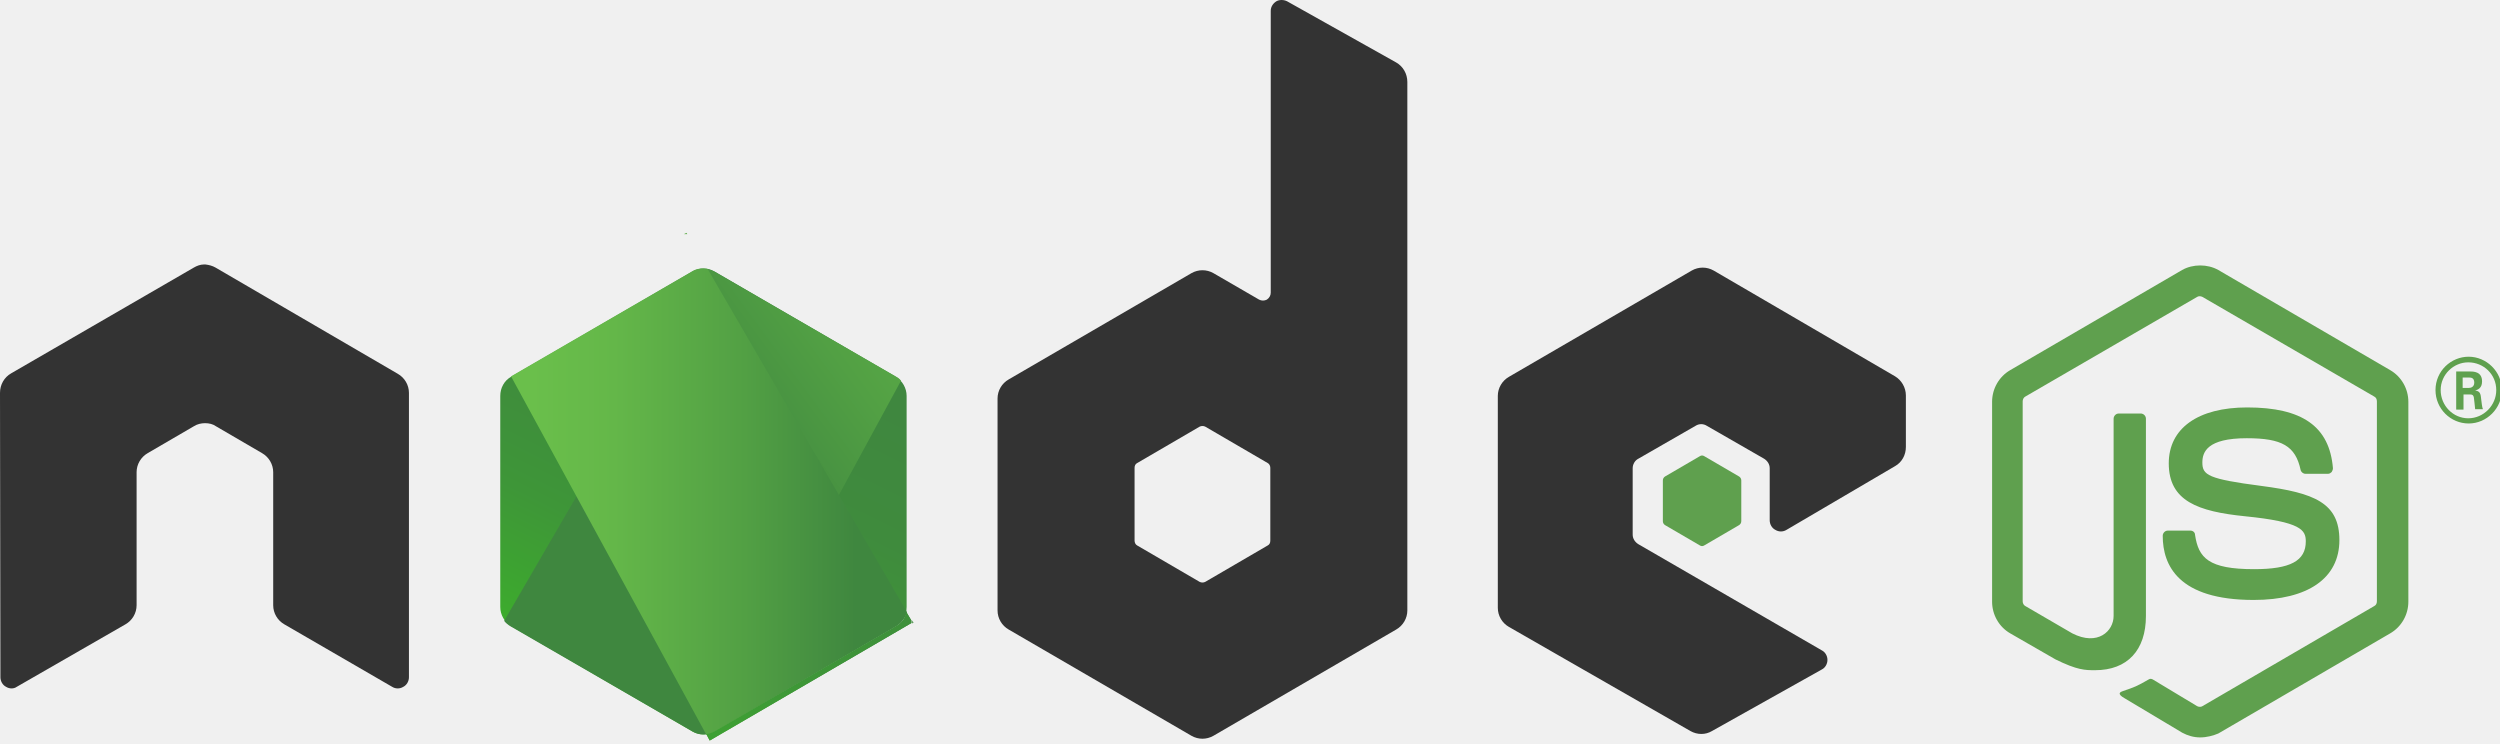
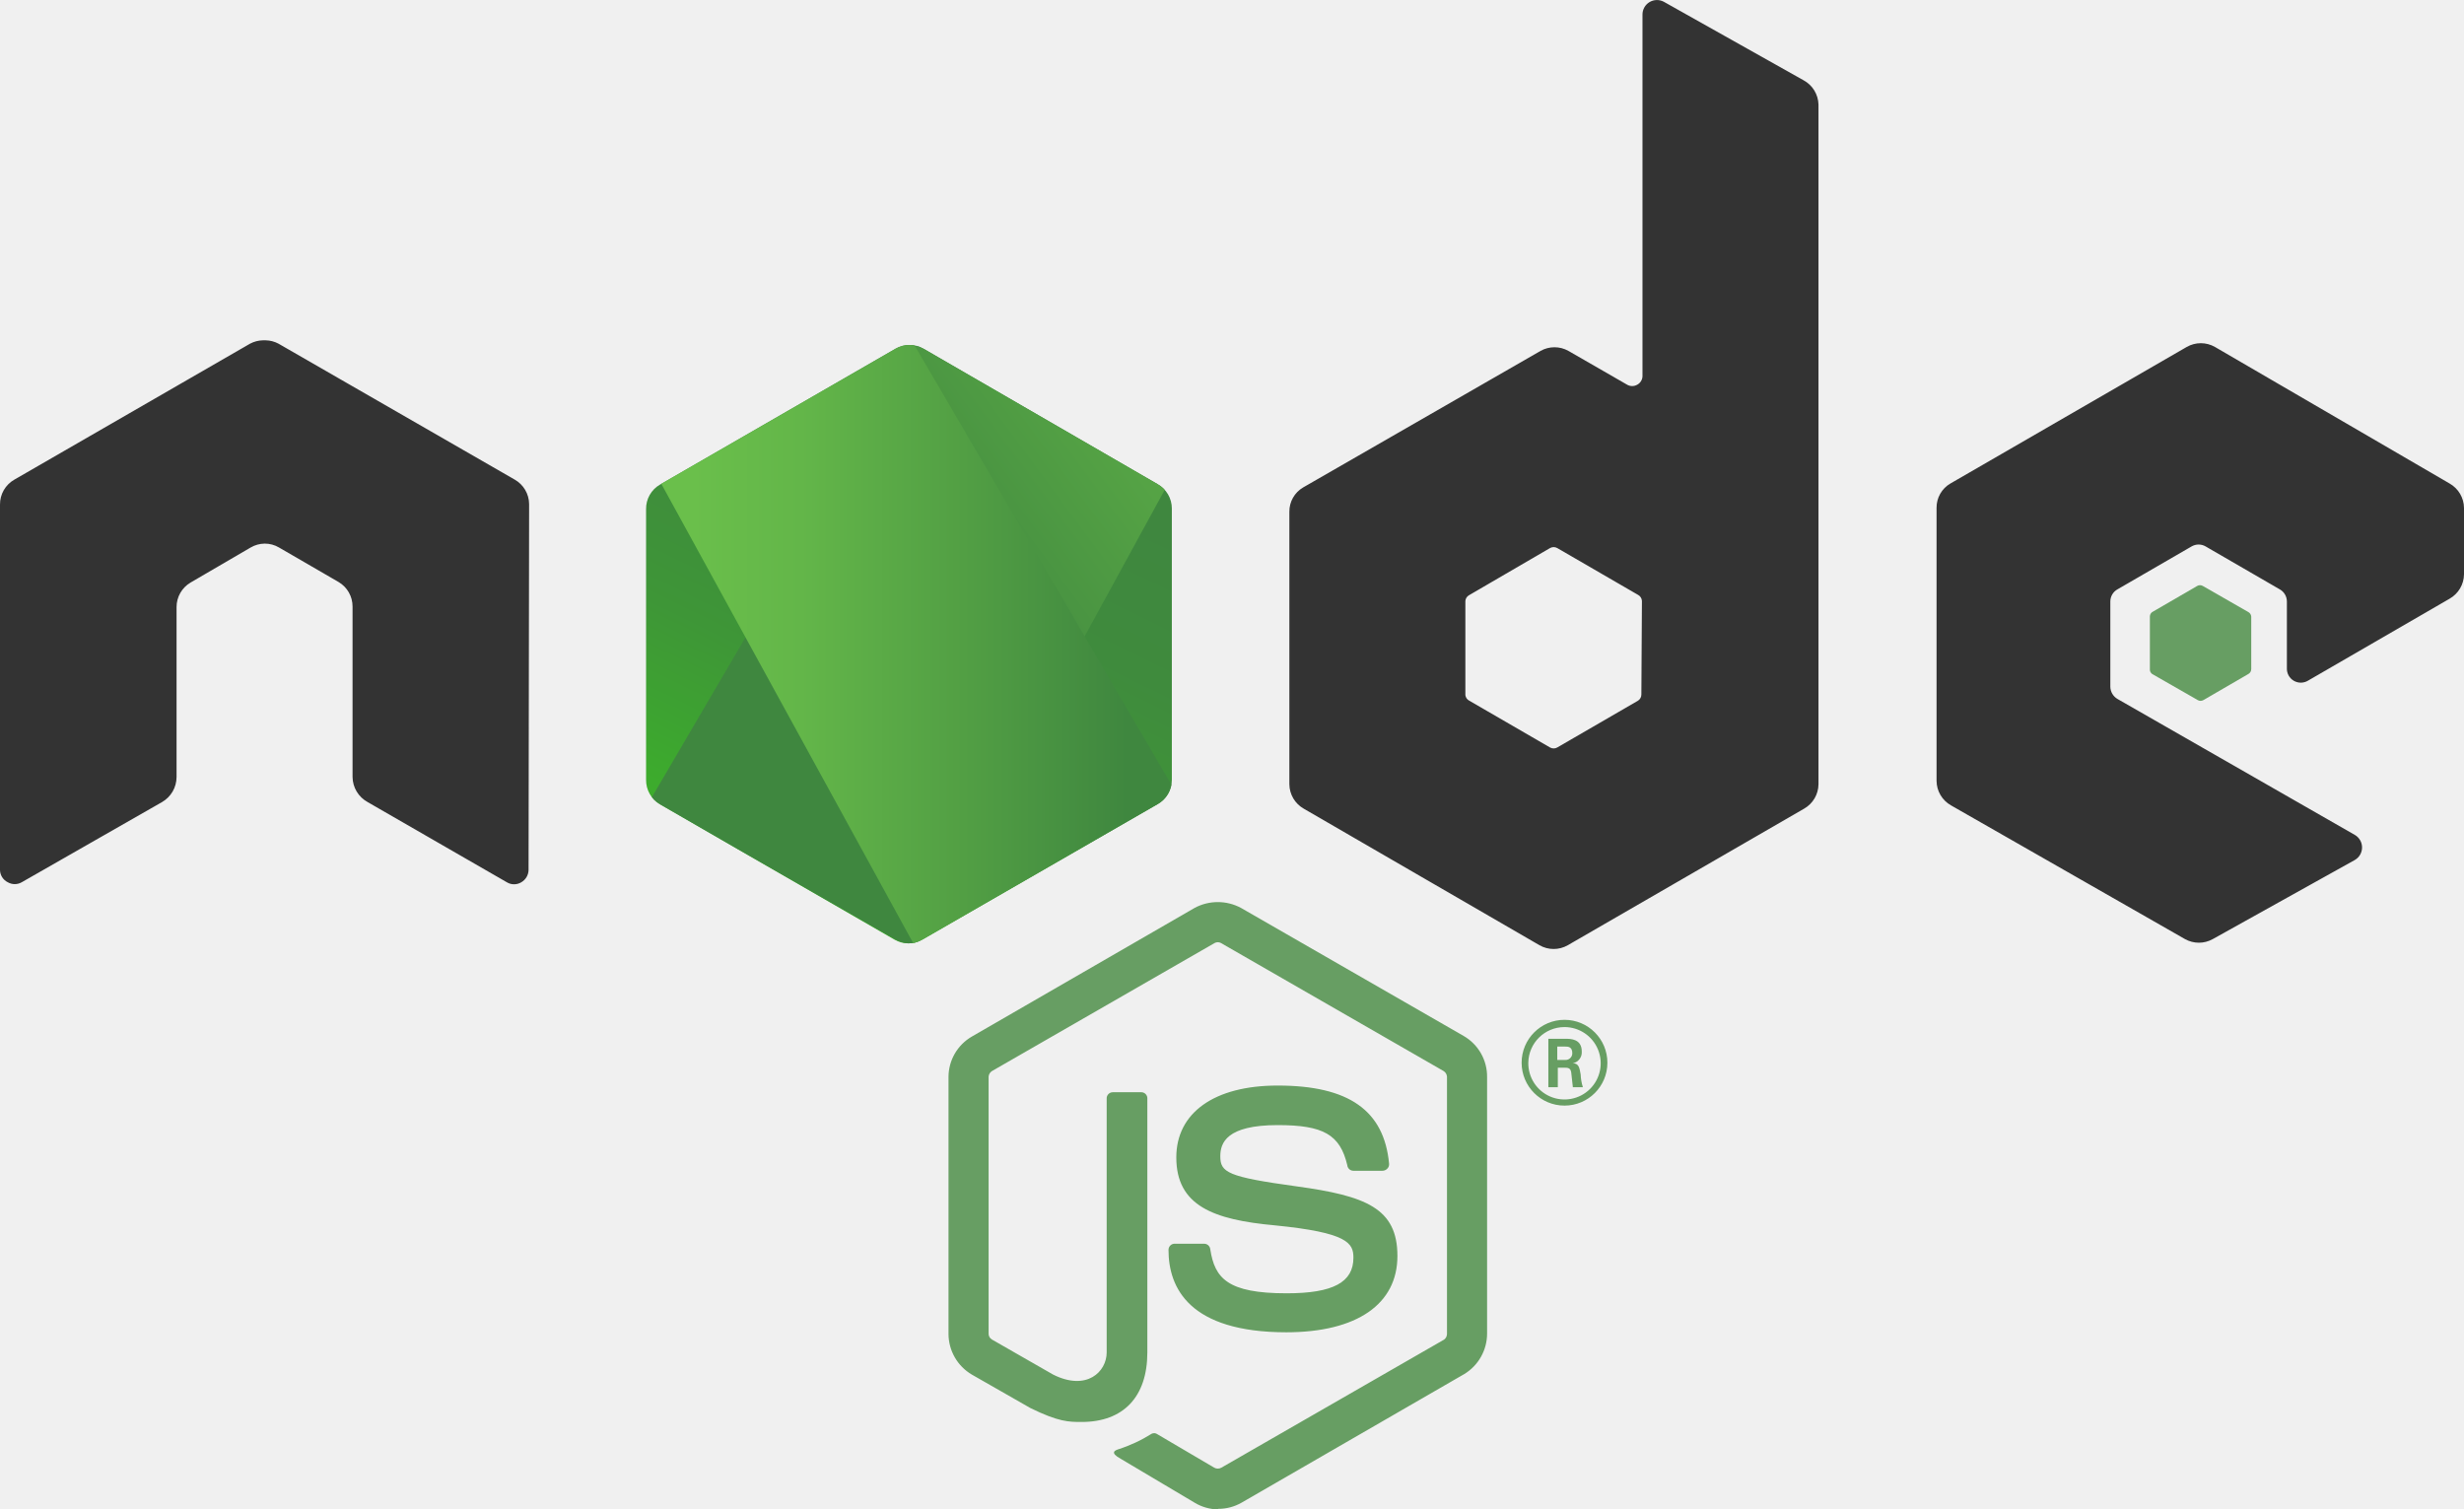
- <svg xmlns="http://www.w3.org/2000/svg" viewBox="0 0 111 33" fill="none">
-   <g clip-path="url(#clip0)">
-     <path d="M97.69 32.741C97.403 32.741 97.135 32.664 96.886 32.529L94.341 31.008C93.959 30.796 94.15 30.719 94.265 30.681C94.781 30.508 94.877 30.469 95.413 30.161C95.47 30.122 95.547 30.142 95.604 30.18L97.556 31.355C97.632 31.393 97.728 31.393 97.785 31.355L105.419 26.907C105.496 26.869 105.534 26.792 105.534 26.696V17.821C105.534 17.725 105.496 17.648 105.419 17.609L97.785 13.181C97.709 13.143 97.613 13.143 97.556 13.181L89.922 17.609C89.845 17.648 89.807 17.744 89.807 17.821V26.696C89.807 26.773 89.845 26.869 89.922 26.907L92.007 28.12C93.136 28.698 93.844 28.024 93.844 27.35V18.591C93.844 18.476 93.94 18.36 94.074 18.36H95.049C95.164 18.36 95.279 18.456 95.279 18.591V27.35C95.279 28.871 94.456 29.757 93.021 29.757C92.581 29.757 92.237 29.757 91.261 29.276L89.252 28.12C88.755 27.832 88.449 27.293 88.449 26.715V17.84C88.449 17.263 88.755 16.724 89.252 16.435L96.886 11.988C97.364 11.718 98.015 11.718 98.493 11.988L106.127 16.435C106.624 16.724 106.931 17.263 106.931 17.84V26.715C106.931 27.293 106.624 27.832 106.127 28.12L98.493 32.567C98.264 32.664 97.977 32.741 97.69 32.741Z" fill="#5FA04E" />
-     <path d="M100.062 26.638C96.714 26.638 96.025 25.098 96.025 23.789C96.025 23.673 96.121 23.558 96.254 23.558H97.249C97.364 23.558 97.46 23.635 97.46 23.75C97.613 24.77 98.053 25.271 100.081 25.271C101.688 25.271 102.377 24.905 102.377 24.039C102.377 23.538 102.185 23.173 99.679 22.922C97.594 22.711 96.293 22.249 96.293 20.574C96.293 19.014 97.594 18.09 99.775 18.09C102.224 18.09 103.429 18.937 103.582 20.785C103.582 20.843 103.563 20.901 103.525 20.959C103.486 20.997 103.429 21.036 103.372 21.036H102.358C102.262 21.036 102.166 20.959 102.147 20.863C101.918 19.804 101.325 19.457 99.756 19.457C97.996 19.457 97.785 20.073 97.785 20.535C97.785 21.093 98.034 21.267 100.406 21.575C102.759 21.883 103.869 22.326 103.869 23.981C103.869 25.675 102.472 26.638 100.062 26.638Z" fill="#5FA04E" />
-     <path d="M111.083 17.32C111.083 18.129 110.413 18.803 109.609 18.803C108.806 18.803 108.136 18.148 108.136 17.32C108.136 16.473 108.825 15.838 109.609 15.838C110.394 15.838 111.083 16.492 111.083 17.32ZM108.366 17.32C108.366 18.013 108.921 18.572 109.59 18.572C110.279 18.572 110.834 17.994 110.834 17.32C110.834 16.627 110.279 16.088 109.59 16.088C108.94 16.088 108.366 16.627 108.366 17.32ZM109.055 16.492H109.629C109.82 16.492 110.203 16.492 110.203 16.935C110.203 17.243 110.011 17.301 109.896 17.34C110.126 17.359 110.145 17.513 110.164 17.724C110.183 17.859 110.203 18.09 110.241 18.167H109.896C109.896 18.09 109.839 17.667 109.839 17.648C109.82 17.551 109.782 17.513 109.667 17.513H109.38V18.186H109.055V16.492ZM109.361 17.224H109.609C109.82 17.224 109.858 17.07 109.858 16.993C109.858 16.762 109.705 16.762 109.609 16.762H109.342V17.224H109.361Z" fill="#5FA04E" />
-     <path fill-rule="evenodd" clip-rule="evenodd" d="M18.157 17.442C18.157 17.095 17.965 16.768 17.659 16.595L9.566 11.878C9.432 11.801 9.279 11.762 9.126 11.743C9.107 11.743 9.05 11.743 9.05 11.743C8.897 11.743 8.743 11.801 8.61 11.878L0.497 16.575C0.191 16.748 0 17.076 0 17.442L0.019 30.07C0.019 30.244 0.115 30.417 0.268 30.494C0.421 30.59 0.612 30.59 0.746 30.494L5.567 27.722C5.874 27.549 6.065 27.221 6.065 26.875V20.965C6.065 20.618 6.256 20.291 6.562 20.117L8.61 18.924C8.763 18.828 8.935 18.789 9.107 18.789C9.279 18.789 9.451 18.828 9.585 18.924L11.632 20.117C11.938 20.291 12.13 20.618 12.13 20.965V26.875C12.13 27.221 12.321 27.549 12.627 27.722L17.41 30.494C17.563 30.59 17.755 30.59 17.908 30.494C18.061 30.417 18.157 30.244 18.157 30.07V17.442Z" fill="#333333" />
-     <path fill-rule="evenodd" clip-rule="evenodd" d="M57.148 0.058C56.995 -0.019 56.803 -0.019 56.67 0.058C56.517 0.154 56.421 0.308 56.421 0.481V12.995C56.421 13.11 56.364 13.226 56.249 13.303C56.134 13.36 56.019 13.36 55.904 13.303L53.876 12.128C53.57 11.955 53.207 11.955 52.901 12.128L44.788 16.845C44.482 17.018 44.291 17.345 44.291 17.692V27.106C44.291 27.452 44.482 27.78 44.788 27.953L52.901 32.669C53.207 32.843 53.57 32.843 53.876 32.669L61.988 27.953C62.294 27.78 62.486 27.452 62.486 27.106V3.639C62.486 3.273 62.294 2.945 61.988 2.772L57.148 0.058ZM56.402 24.006C56.402 24.103 56.364 24.18 56.287 24.218L53.513 25.835C53.436 25.874 53.341 25.874 53.264 25.835L50.49 24.218C50.413 24.18 50.375 24.083 50.375 24.006V20.772C50.375 20.676 50.413 20.599 50.49 20.56L53.264 18.943C53.341 18.905 53.436 18.905 53.513 18.943L56.287 20.56C56.364 20.599 56.402 20.695 56.402 20.772V24.006Z" fill="#333333" />
-     <path fill-rule="evenodd" clip-rule="evenodd" d="M84.143 20.695C84.449 20.522 84.621 20.195 84.621 19.848V17.557C84.621 17.211 84.43 16.883 84.143 16.71L76.088 12.013C75.782 11.839 75.419 11.839 75.112 12.013L67 16.729C66.694 16.903 66.503 17.23 66.503 17.576V26.99C66.503 27.337 66.694 27.664 67 27.837L75.055 32.458C75.361 32.631 75.725 32.631 76.012 32.458L80.89 29.724C81.043 29.647 81.139 29.474 81.139 29.3C81.139 29.127 81.043 28.954 80.89 28.877L72.74 24.16C72.587 24.064 72.491 23.91 72.491 23.737V20.791C72.491 20.618 72.587 20.445 72.74 20.368L75.285 18.905C75.438 18.808 75.629 18.808 75.782 18.905L78.327 20.368C78.48 20.464 78.575 20.618 78.575 20.791V23.102C78.575 23.275 78.671 23.448 78.824 23.525C78.977 23.621 79.168 23.621 79.322 23.525L84.143 20.695Z" fill="#333333" />
-     <path fill-rule="evenodd" clip-rule="evenodd" d="M75.476 20.253C75.533 20.214 75.61 20.214 75.667 20.253L77.217 21.157C77.274 21.196 77.313 21.254 77.313 21.331V23.14C77.313 23.217 77.274 23.275 77.217 23.314L75.667 24.218C75.61 24.257 75.533 24.257 75.476 24.218L73.926 23.314C73.869 23.275 73.831 23.217 73.831 23.14V21.331C73.831 21.254 73.869 21.196 73.926 21.157L75.476 20.253Z" fill="#5FA04E" />
-     <path d="M31.721 12.051C31.415 11.878 31.051 11.878 30.745 12.051L22.69 16.729C22.384 16.903 22.212 17.23 22.212 17.576V26.952C22.212 27.298 22.403 27.626 22.69 27.799L30.745 32.477C31.051 32.65 31.415 32.65 31.721 32.477L39.775 27.799C40.081 27.626 40.254 27.298 40.254 26.952V17.576C40.254 17.23 40.062 16.903 39.775 16.729L31.721 12.051Z" fill="url(#paint0_linear)" />
-     <path d="M39.795 16.729L31.702 12.051C31.625 12.013 31.529 11.974 31.453 11.955L22.384 27.568C22.461 27.664 22.556 27.741 22.652 27.799L30.745 32.477C30.975 32.612 31.242 32.65 31.491 32.573L40.005 16.903C39.948 16.826 39.871 16.768 39.795 16.729Z" fill="url(#paint1_linear)" />
-     <path d="M30.478 10.338L30.363 10.396H30.516L30.478 10.338Z" fill="url(#paint2_linear)" />
-     <path d="M39.795 27.799C40.024 27.664 40.197 27.433 40.273 27.183L31.415 11.936C31.185 11.898 30.936 11.917 30.726 12.052L22.69 16.71L31.357 32.612C31.472 32.593 31.606 32.554 31.721 32.496L39.795 27.799Z" fill="url(#paint3_linear)" />
-     <path d="M40.56 27.645L40.502 27.548V27.683L40.56 27.645Z" fill="url(#paint4_linear)" />
-     <path d="M39.795 27.799L31.721 32.477C31.607 32.535 31.492 32.573 31.358 32.592L31.511 32.881L40.465 27.664V27.549L40.235 27.164C40.216 27.433 40.044 27.664 39.795 27.799Z" fill="url(#paint5_linear)" />
-     <path d="M39.795 27.799L31.721 32.477C31.607 32.535 31.492 32.573 31.358 32.592L31.511 32.881L40.465 27.664V27.549L40.235 27.164C40.216 27.433 40.044 27.664 39.795 27.799Z" fill="url(#paint6_linear)" />
-   </g>
+ <svg xmlns="http://www.w3.org/2000/svg" xmlns:xlink="http://www.w3.org/1999/xlink" viewBox="0 0 442.4 270.9">
  <defs>
-     <linearGradient id="paint0_linear" x1="34.513" y1="15.535" x2="27.157" y2="30.448" gradientUnits="userSpaceOnUse">
-       <stop stop-color="#3F873F" />
-       <stop offset="0.33" stop-color="#3F8B3D" />
-       <stop offset="0.637" stop-color="#3E9638" />
-       <stop offset="0.934" stop-color="#3DA92E" />
-       <stop offset="1" stop-color="#3DAE2B" />
+     <linearGradient id="b" x1="180.7" x2="142.6" y1="80.7" y2="158.4" gradientUnits="userSpaceOnUse">
+       <stop offset="0" stop-color="#3f873f" />
+       <stop offset=".3" stop-color="#3f8b3d" />
+       <stop offset=".6" stop-color="#3e9637" />
+       <stop offset=".9" stop-color="#3da92e" />
+       <stop offset="1" stop-color="#3dae2b" />
    </linearGradient>
-     <linearGradient id="paint1_linear" x1="30.009" y1="23.359" x2="50.533" y2="8.288" gradientUnits="userSpaceOnUse">
-       <stop offset="0.138" stop-color="#3F873F" />
-       <stop offset="0.402" stop-color="#52A044" />
-       <stop offset="0.713" stop-color="#64B749" />
-       <stop offset="0.908" stop-color="#6ABF4B" />
+     <linearGradient id="d" x1="157.2" x2="264" y1="121.3" y2="42.4" gradientUnits="userSpaceOnUse">
+       <stop offset=".1" stop-color="#3f873f" />
+       <stop offset=".4" stop-color="#529f44" />
+       <stop offset=".7" stop-color="#63b649" />
+       <stop offset=".9" stop-color="#6abf4b" />
    </linearGradient>
-     <linearGradient id="paint2_linear" x1="21.917" y1="10.361" x2="40.555" y2="10.361" gradientUnits="userSpaceOnUse">
-       <stop offset="0.092" stop-color="#6ABF4B" />
-       <stop offset="0.287" stop-color="#64B749" />
-       <stop offset="0.598" stop-color="#52A044" />
-       <stop offset="0.862" stop-color="#3F873F" />
+     <linearGradient id="a" x1="114.6" x2="212" y1="53.8" y2="53.8" gradientUnits="userSpaceOnUse">
+       <stop offset=".1" stop-color="#6abf4b" />
+       <stop offset=".3" stop-color="#63b649" />
+       <stop offset=".6" stop-color="#529f44" />
+       <stop offset=".9" stop-color="#3f873f" />
    </linearGradient>
-     <linearGradient id="paint3_linear" x1="21.917" y1="22.261" x2="40.555" y2="22.261" gradientUnits="userSpaceOnUse">
-       <stop offset="0.092" stop-color="#6ABF4B" />
-       <stop offset="0.287" stop-color="#64B749" />
-       <stop offset="0.598" stop-color="#52A044" />
-       <stop offset="0.862" stop-color="#3F873F" />
-     </linearGradient>
-     <linearGradient id="paint4_linear" x1="21.916" y1="27.615" x2="40.555" y2="27.615" gradientUnits="userSpaceOnUse">
-       <stop offset="0.092" stop-color="#6ABF4B" />
-       <stop offset="0.287" stop-color="#64B749" />
-       <stop offset="0.598" stop-color="#52A044" />
-       <stop offset="0.862" stop-color="#3F873F" />
-     </linearGradient>
-     <linearGradient id="paint5_linear" x1="21.917" y1="30.035" x2="40.556" y2="30.035" gradientUnits="userSpaceOnUse">
-       <stop offset="0.092" stop-color="#6ABF4B" />
-       <stop offset="0.287" stop-color="#64B749" />
-       <stop offset="0.598" stop-color="#52A044" />
-       <stop offset="0.862" stop-color="#3F873F" />
-     </linearGradient>
-     <linearGradient id="paint6_linear" x1="43.271" y1="15.092" x2="31.661" y2="38.63" gradientUnits="userSpaceOnUse">
-       <stop stop-color="#3F873F" />
-       <stop offset="0.33" stop-color="#3F8B3D" />
-       <stop offset="0.637" stop-color="#3E9638" />
-       <stop offset="0.934" stop-color="#3DA92E" />
-       <stop offset="1" stop-color="#3DAE2B" />
-     </linearGradient>
-     <clipPath id="clip0">
-       <rect width="111" height="33" fill="white" />
+     <linearGradient xlink:href="#a" id="e" x1="114.9" x2="212.3" y1="115.7" y2="115.7" />
+     <linearGradient xlink:href="#a" id="f" x1="114.6" x2="212" y1="143.4" y2="143.4" />
+     <linearGradient xlink:href="#a" id="g" x1="114.9" x2="212.3" y1="156" y2="156" />
+     <linearGradient xlink:href="#b" id="h" x1="226.5" x2="166.4" y1="78.4" y2="201" />
+     <clipPath id="c" transform="translate(-.3)">
+       <path fill="url(#b)" d="M166.1 62.6a5 5 0 0 0-5 0L118.8 87a5 5 0 0 0-2.5 4.4V140a5 5 0 0 0 2.5 4.4l42.1 24.3a5 5 0 0 0 5 0l42.2-24.3a5 5 0 0 0 2.6-4.4V91.3a5 5 0 0 0-2.6-4.4z" clip-rule="evenodd" />
    </clipPath>
  </defs>
+   <path fill="#679e63" d="M218.7 271a8.4 8.4 0 0 1-4.2-1.2l-13.3-7.9c-2-1.1-1-1.5-.4-1.7a26.3 26.3 0 0 0 6-2.8 1 1 0 0 1 1 .1l10.2 6a1.3 1.3 0 0 0 1.3 0l40-23a1.3 1.3 0 0 0 .5-1v-46.2a1.3 1.3 0 0 0-.6-1l-40-23a1.2 1.2 0 0 0-1.1 0l-40 23a1.3 1.3 0 0 0-.6 1v46.1a1.2 1.2 0 0 0 .6 1.1l11 6.3c6 3 9.6-.5 9.6-4v-45.5a1.1 1.1 0 0 1 1.1-1.2h5a1.1 1.1 0 0 1 1.2 1.2v45.5c0 8-4.3 12.5-11.8 12.5-2.3 0-4.1 0-9.2-2.5l-10.5-6a8.5 8.5 0 0 1-4.2-7.3v-46.1a8.4 8.4 0 0 1 4.2-7.3l40-23.1a8.8 8.8 0 0 1 8.3 0l40 23a8.4 8.4 0 0 1 4.2 7.4v46a8.5 8.5 0 0 1-4.1 7.3l-40 23.1a8.4 8.4 0 0 1-4.2 1.1z" />
+   <path fill="#679e63" d="M231 239.2c-17.5 0-21.2-8-21.2-14.8a1.1 1.1 0 0 1 1.2-1.1h5.2a1.1 1.1 0 0 1 1.1 1c.8 5.2 3.1 7.9 13.7 7.9 8.4 0 12-2 12-6.4 0-2.6-1-4.5-14.1-5.8-11-1-17.7-3.5-17.7-12.2 0-8 6.8-12.9 18.2-12.9 12.8 0 19.1 4.5 20 14a1.1 1.1 0 0 1-.4 1 1.2 1.2 0 0 1-.8.3H243a1.1 1.1 0 0 1-1.1-1c-1.3-5.5-4.3-7.2-12.5-7.2-9.2 0-10.3 3.2-10.3 5.6 0 2.9 1.3 3.7 13.7 5.4s18.1 3.9 18.1 12.5-7.2 13.7-20 13.7zm57.6-48.4a7.7 7.7 0 1 1-7.7-7.7 7.7 7.7 0 0 1 7.7 7.7zm-14.2 0a6.5 6.5 0 1 0 6.5-6.4 6.5 6.5 0 0 0-6.5 6.4zm3.6-4.3h3c1 0 3 0 3 2.3a2 2 0 0 1-1.6 2.1c1.1 0 1.2.9 1.4 2a8.5 8.5 0 0 0 .4 2.3h-1.8l-.3-2.7c-.1-.5-.3-.8-1-.8h-1.4v3.5H278zm1.6 3.8h1.4a1.2 1.2 0 0 0 1.3-1.2c0-1.2-.8-1.2-1.3-1.2h-1.4z" />
+   <path fill="#333" fill-rule="evenodd" d="M95 90.5a5.1 5.1 0 0 0-2.6-4.4L50 61.7a5.1 5.1 0 0 0-2.3-.6h-.5a5.2 5.2 0 0 0-2.3.6L2.6 86.1A5.1 5.1 0 0 0 0 90.6v65.6a2.5 2.5 0 0 0 1.4 2.2 2.5 2.5 0 0 0 2.5 0L29.1 144a5.2 5.2 0 0 0 2.6-4.5V109a5.1 5.1 0 0 1 2.5-4.4L45 98.3a5.1 5.1 0 0 1 2.5-.7 5 5 0 0 1 2.6.7l10.7 6.2a5.1 5.1 0 0 1 2.5 4.4v30.6A5.2 5.2 0 0 0 66 144l25 14.4a2.5 2.5 0 0 0 2.6 0 2.6 2.6 0 0 0 1.3-2.2zM298.7.3a2.6 2.6 0 0 0-3.8 2.3v65a1.8 1.8 0 0 1-1 1.5 1.8 1.8 0 0 1-1.7 0L281.6 63a5.1 5.1 0 0 0-5 0L234 87.5a5 5 0 0 0-2.5 4.4v48.9a5.1 5.1 0 0 0 2.6 4.4l42.3 24.5a5.1 5.1 0 0 0 5.1 0l42.4-24.5a5.1 5.1 0 0 0 2.6-4.4v-122a5.1 5.1 0 0 0-2.7-4.4zm-4 124.4a1.3 1.3 0 0 1-.6 1.1l-14.5 8.4a1.3 1.3 0 0 1-1.3 0l-14.5-8.4a1.3 1.3 0 0 1-.7-1v-16.9a1.3 1.3 0 0 1 .6-1l14.6-8.5a1.3 1.3 0 0 1 1.3 0l14.5 8.4a1.3 1.3 0 0 1 .7 1.1zm145.1-17.2a5.1 5.1 0 0 0 2.6-4.4V91.2a5.1 5.1 0 0 0-2.6-4.4l-42.1-24.5a5.1 5.1 0 0 0-5.1 0l-42.4 24.5a5 5 0 0 0-2.5 4.4v49a5.1 5.1 0 0 0 2.6 4.4l42 24a5.1 5.1 0 0 0 5 0l25.5-14.2a2.6 2.6 0 0 0 0-4.5l-42.6-24.4a2.6 2.6 0 0 1-1.3-2.2V108a2.5 2.5 0 0 1 1.3-2.2l13.3-7.7a2.5 2.5 0 0 1 2.5 0l13.3 7.7a2.5 2.5 0 0 1 1.3 2.2v12a2.5 2.5 0 0 0 3.8 2.2z" />
+   <path fill="#679e63" fill-rule="evenodd" d="M394.5 105.2a1 1 0 0 1 1 0l8.2 4.7a1 1 0 0 1 .5.8v9.4a1 1 0 0 1-.5.9l-8.1 4.7a1 1 0 0 1-1 0l-8.2-4.7a1 1 0 0 1-.4-.9v-9.4a1 1 0 0 1 .4-.8z" />
+   <path fill="url(#b)" fill-rule="evenodd" d="M166.1 62.6a5 5 0 0 0-5 0L118.8 87a5 5 0 0 0-2.5 4.4V140a5 5 0 0 0 2.5 4.4l42.1 24.3a5 5 0 0 0 5 0l42.2-24.3a5 5 0 0 0 2.6-4.4V91.3a5 5 0 0 0-2.6-4.4z" transform="translate(-.3)" />
+   <g clip-path="url(#c)">
+     <path fill="none" d="m160.6 62.6-42.2 24.3a5.3 5.3 0 0 0-2.7 4.4V140a4.9 4.9 0 0 0 1.3 3.2l47.4-81.1a5.2 5.2 0 0 0-3.8.5zm4.1 106.6a5 5 0 0 0 1.2-.5l42.1-24.3a5.2 5.2 0 0 0 2.7-4.4V91.3a5 5 0 0 0-1.5-3.5z" />
+     <path fill="url(#d)" d="m208.3 87-42.2-24.4a5 5 0 0 0-1.3-.5l-47.5 81.1a6 6 0 0 0 1.4 1.2l42.4 24.3a5.2 5.2 0 0 0 3.9.5l44.5-81.4a6 6 0 0 0-1.2-.9z" transform="translate(-.3)" />
+     <path fill="none" d="M210.7 140V91.3A5.2 5.2 0 0 0 208 87l-42.2-24.3a5 5 0 0 0-1.6-.6l46.3 79.1a4.5 4.5 0 0 0 .2-1.1zm-92.3-53.1a5.3 5.3 0 0 0-2.7 4.4V140a5.3 5.3 0 0 0 2.7 4.4l42.3 24.3a5.1 5.1 0 0 0 3.3.7l-45.3-82.6z" />
+     <path fill="url(#a)" d="m159.3 53.6-.6.4h.8l-.2-.4z" />
+     <path fill="url(#e)" d="M208.3 144.4a5.3 5.3 0 0 0 2.5-3.2L164.5 62a5.2 5.2 0 0 0-3.6.6L119 86.8l45.3 82.6a5.2 5.2 0 0 0 1.9-.7z" transform="translate(-.3)" />
+     <path fill="url(#f)" d="m212 143.6-.3-.5v.7l.3-.2z" />
+     <path fill="url(#g)" d="m208.3 144.4-42.1 24.3a5.2 5.2 0 0 1-1.9.7l.8 1.5 46.9-27.1v-.7l-1.2-2a5.3 5.3 0 0 1-2.5 3.3z" transform="translate(-.3)" />
+     <path fill="url(#h)" d="m208.3 144.4-42.1 24.3a5.2 5.2 0 0 1-1.9.7l.8 1.5 46.9-27.1v-.7l-1.2-2a5.3 5.3 0 0 1-2.5 3.3z" transform="translate(-.3)" />
+   </g>
</svg>
